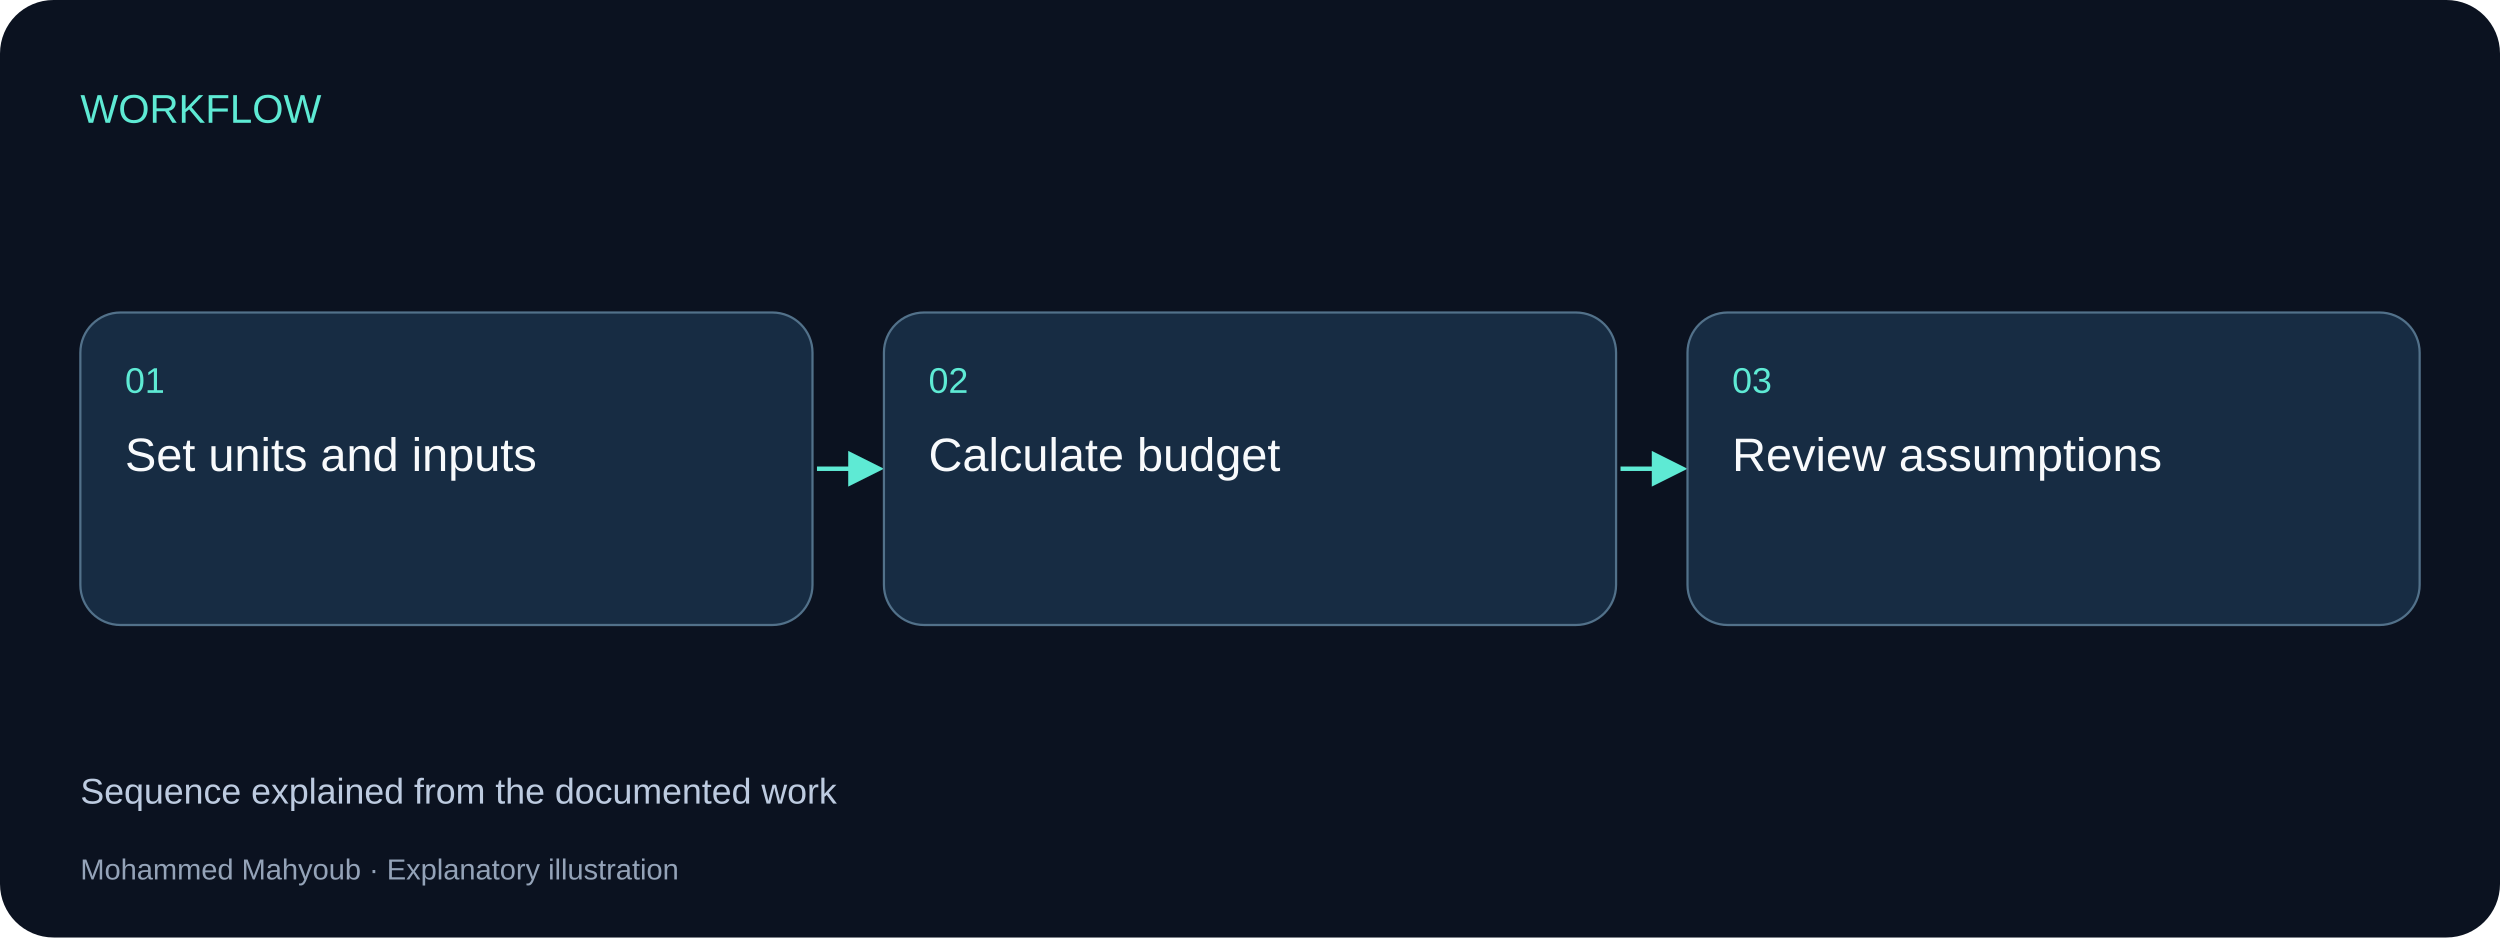
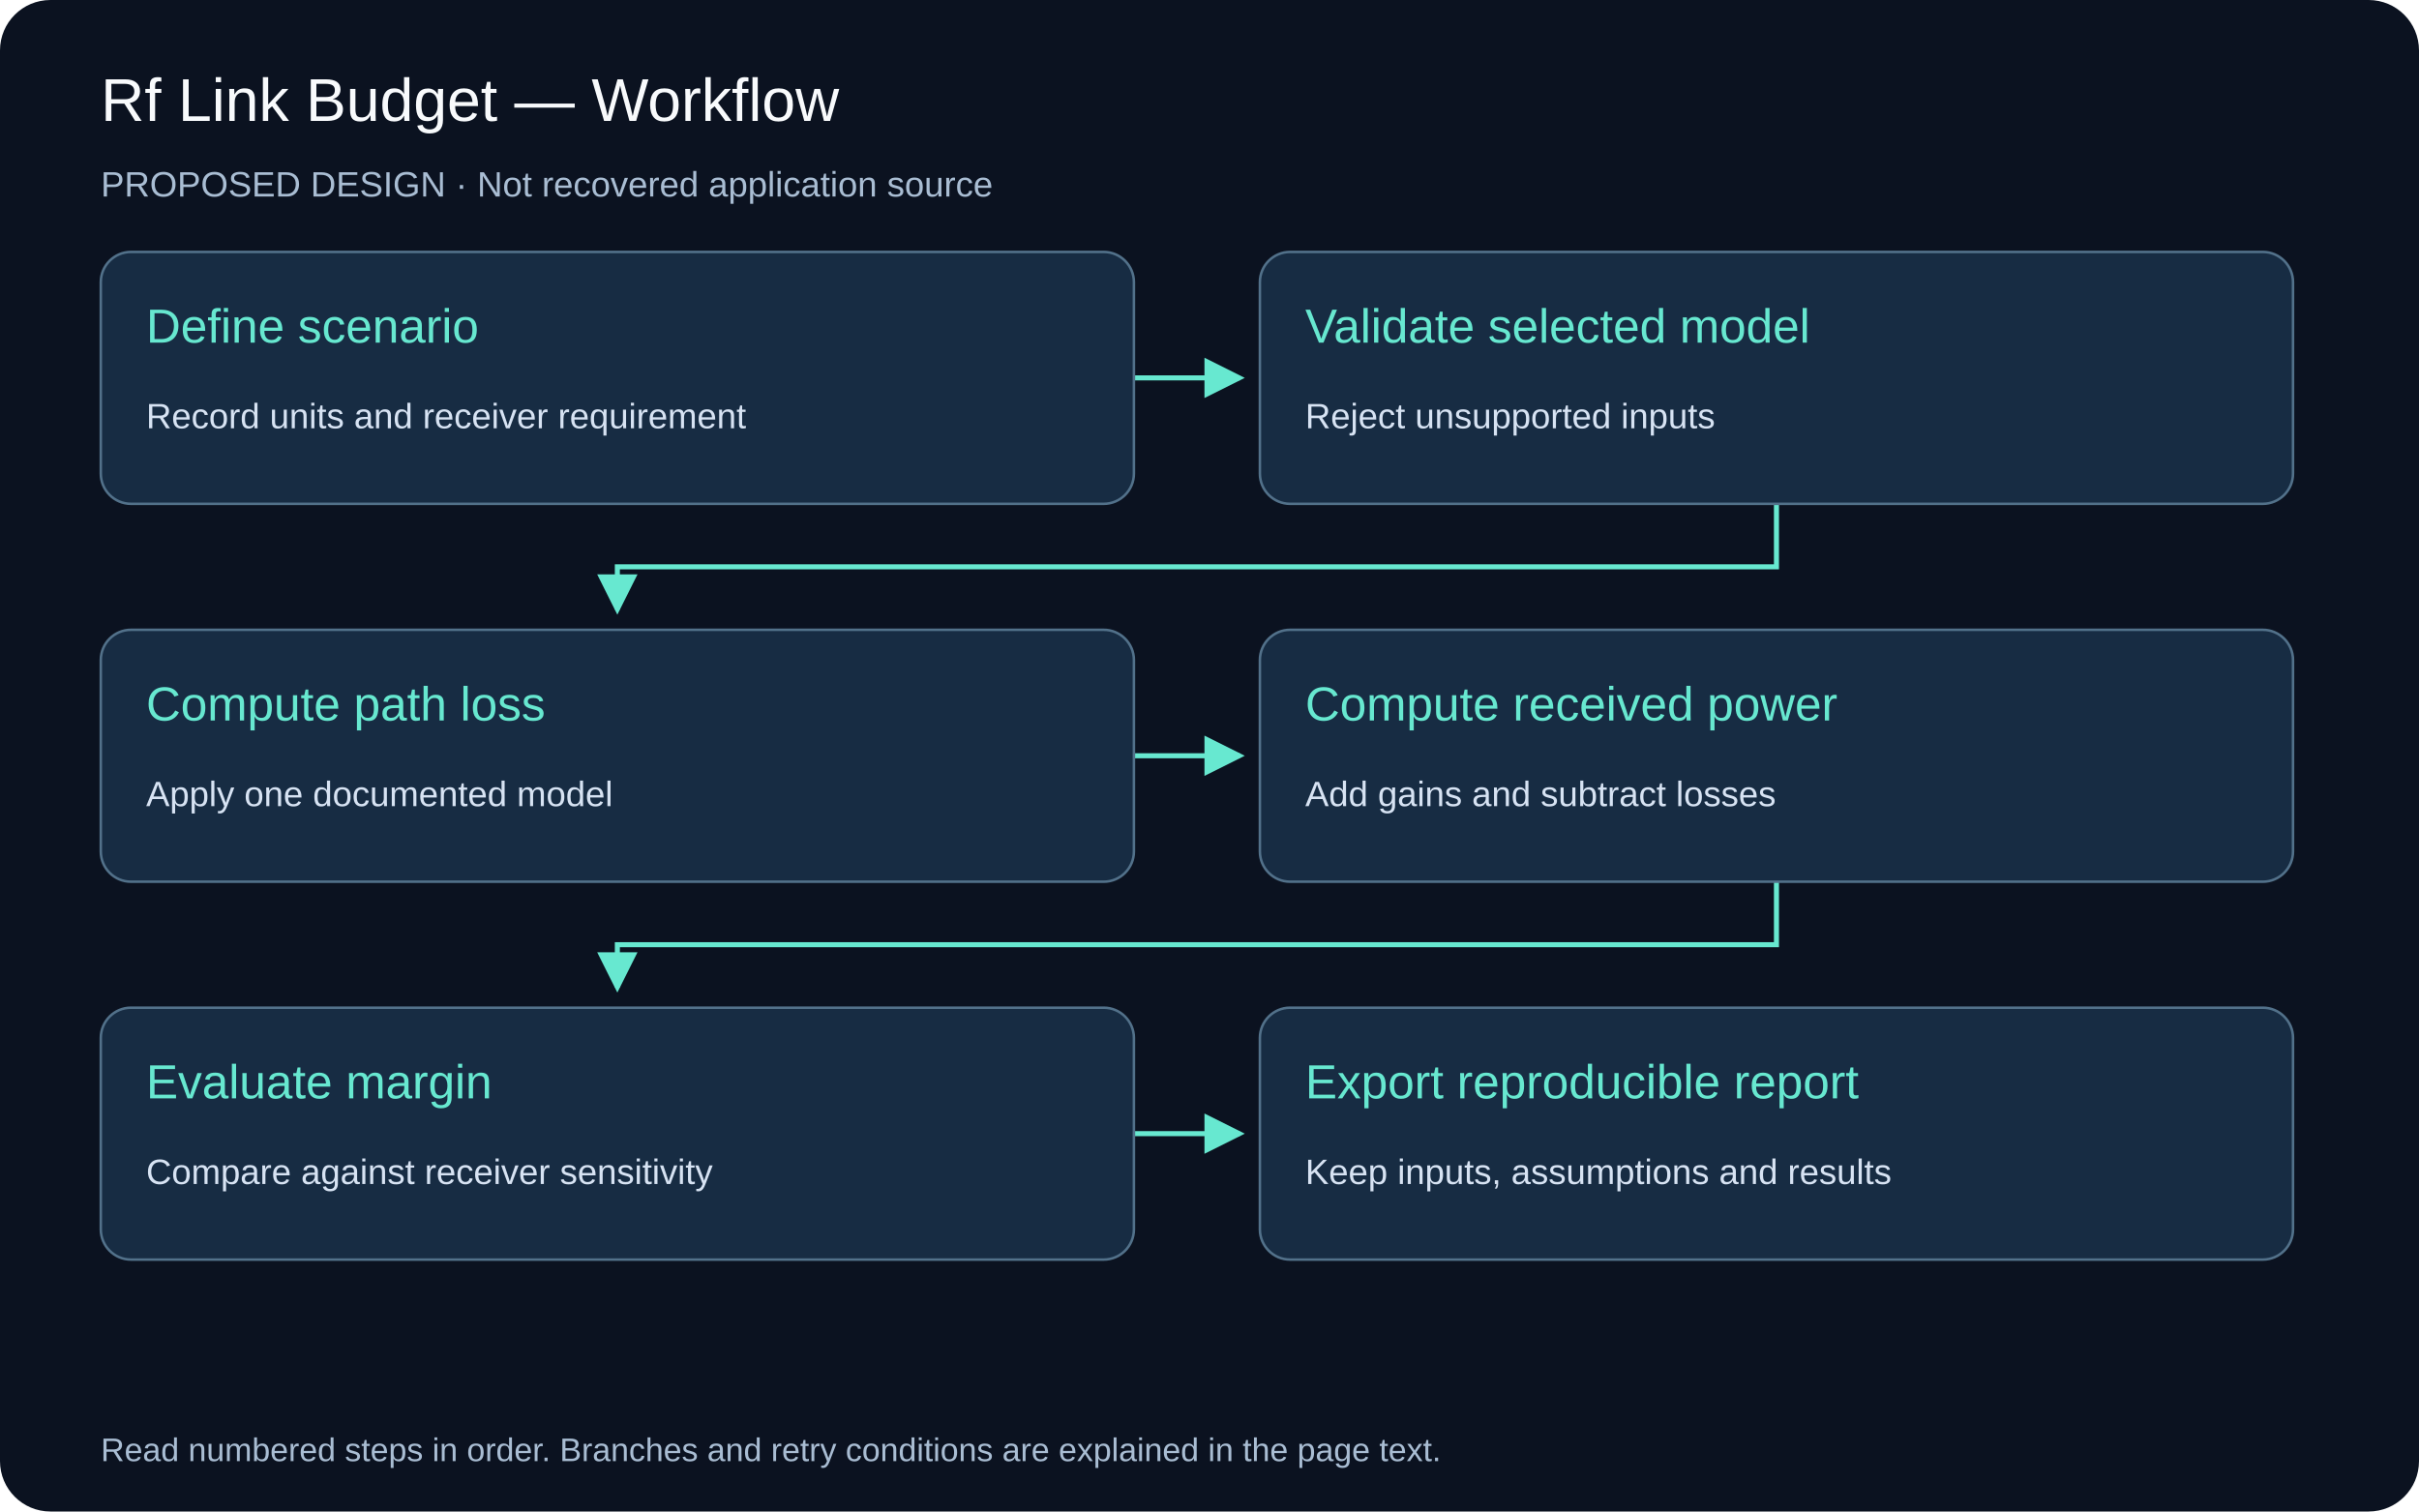
- <svg xmlns="http://www.w3.org/2000/svg" viewBox="0 0 1120 420" role="img">
+ <svg xmlns="http://www.w3.org/2000/svg" viewBox="0 0 960 600" role="img" aria-labelledby="title desc">
  <defs>
-     <marker id="a" markerWidth="8" markerHeight="8" refX="6" refY="4" orient="auto">
-       <path d="M0 0L8 4L0 8" fill="#5eead4" />
+     <marker id="arrow" markerWidth="8" markerHeight="8" refX="7" refY="4" orient="auto">
+       <path d="M0 0L8 4L0 8" fill="#67e8d0" />
    </marker>
  </defs>
-   <rect width="1120" height="420" rx="24" fill="#0b1220" />
-   <text x="36" y="55" font-family="Arial" font-size="18" fill="#5eead4">WORKFLOW</text>
-   <rect x="36" y="140" width="328" height="140" rx="18" fill="#172c43" stroke="#52718a" />
-   <text x="56" y="176" font-family="Arial" font-size="16" fill="#5eead4">01</text>
-   <text x="56" y="211" font-family="Arial" font-size="21" fill="#f8fafc">Set units and inputs</text>
-   <path d="M366 210H392" stroke="#5eead4" stroke-width="2" marker-end="url(#a)" />
-   <rect x="396" y="140" width="328" height="140" rx="18" fill="#172c43" stroke="#52718a" />
-   <text x="416" y="176" font-family="Arial" font-size="16" fill="#5eead4">02</text>
-   <text x="416" y="211" font-family="Arial" font-size="21" fill="#f8fafc">Calculate budget</text>
-   <path d="M726 210H752" stroke="#5eead4" stroke-width="2" marker-end="url(#a)" />
-   <rect x="756" y="140" width="328" height="140" rx="18" fill="#172c43" stroke="#52718a" />
-   <text x="776" y="176" font-family="Arial" font-size="16" fill="#5eead4">03</text>
-   <text x="776" y="211" font-family="Arial" font-size="21" fill="#f8fafc">Review assumptions</text>
-   <text x="36" y="360" font-family="Arial" font-size="16" fill="#bdcbe0">Sequence explained from the documented work</text>
-   <text x="36" y="394" font-family="Arial" font-size="13" fill="#94a3b8">Mohammed Mahyoub · Explanatory illustration</text>
+   <rect width="960" height="600" rx="20" fill="#0b1220" />
+   <g font-family="Arial,sans-serif">
+     <text x="40" y="48" font-size="24" fill="#f8fafc">Rf Link Budget — Workflow</text>
+     <text x="40" y="78" font-size="14" fill="#a9bdd3">PROPOSED DESIGN · Not recovered application source</text>
+     <path d="M450 150 H492" fill="none" stroke="#67e8d0" stroke-width="2" marker-end="url(#arrow)" />
+     <path d="M705 200 V225 H245 V242" fill="none" stroke="#67e8d0" stroke-width="2" marker-end="url(#arrow)" />
+     <path d="M450 300 H492" fill="none" stroke="#67e8d0" stroke-width="2" marker-end="url(#arrow)" />
+     <path d="M705 350 V375 H245 V392" fill="none" stroke="#67e8d0" stroke-width="2" marker-end="url(#arrow)" />
+     <path d="M450 450 H492" fill="none" stroke="#67e8d0" stroke-width="2" marker-end="url(#arrow)" />
+     <rect x="40" y="100" width="410" height="100" rx="12" fill="#172c43" stroke="#52718a" />
+     <text x="58" y="136" font-size="19" fill="#67e8d0">Define scenario</text>
+     <text x="58" y="170" font-size="14" fill="#d7e3f3">Record units and receiver requirement</text>
+     <rect x="500" y="100" width="410" height="100" rx="12" fill="#172c43" stroke="#52718a" />
+     <text x="518" y="136" font-size="19" fill="#67e8d0">Validate selected model</text>
+     <text x="518" y="170" font-size="14" fill="#d7e3f3">Reject unsupported inputs</text>
+     <rect x="40" y="250" width="410" height="100" rx="12" fill="#172c43" stroke="#52718a" />
+     <text x="58" y="286" font-size="19" fill="#67e8d0">Compute path loss</text>
+     <text x="58" y="320" font-size="14" fill="#d7e3f3">Apply one documented model</text>
+     <rect x="500" y="250" width="410" height="100" rx="12" fill="#172c43" stroke="#52718a" />
+     <text x="518" y="286" font-size="19" fill="#67e8d0">Compute received power</text>
+     <text x="518" y="320" font-size="14" fill="#d7e3f3">Add gains and subtract losses</text>
+     <rect x="40" y="400" width="410" height="100" rx="12" fill="#172c43" stroke="#52718a" />
+     <text x="58" y="436" font-size="19" fill="#67e8d0">Evaluate margin</text>
+     <text x="58" y="470" font-size="14" fill="#d7e3f3">Compare against receiver sensitivity</text>
+     <rect x="500" y="400" width="410" height="100" rx="12" fill="#172c43" stroke="#52718a" />
+     <text x="518" y="436" font-size="19" fill="#67e8d0">Export reproducible report</text>
+     <text x="518" y="470" font-size="14" fill="#d7e3f3">Keep inputs, assumptions and results</text>
+     <text x="40" y="580" font-size="13" fill="#a9bdd3">Read numbered steps in order. Branches and retry conditions are explained in the page text.</text>
+   </g>
</svg>
